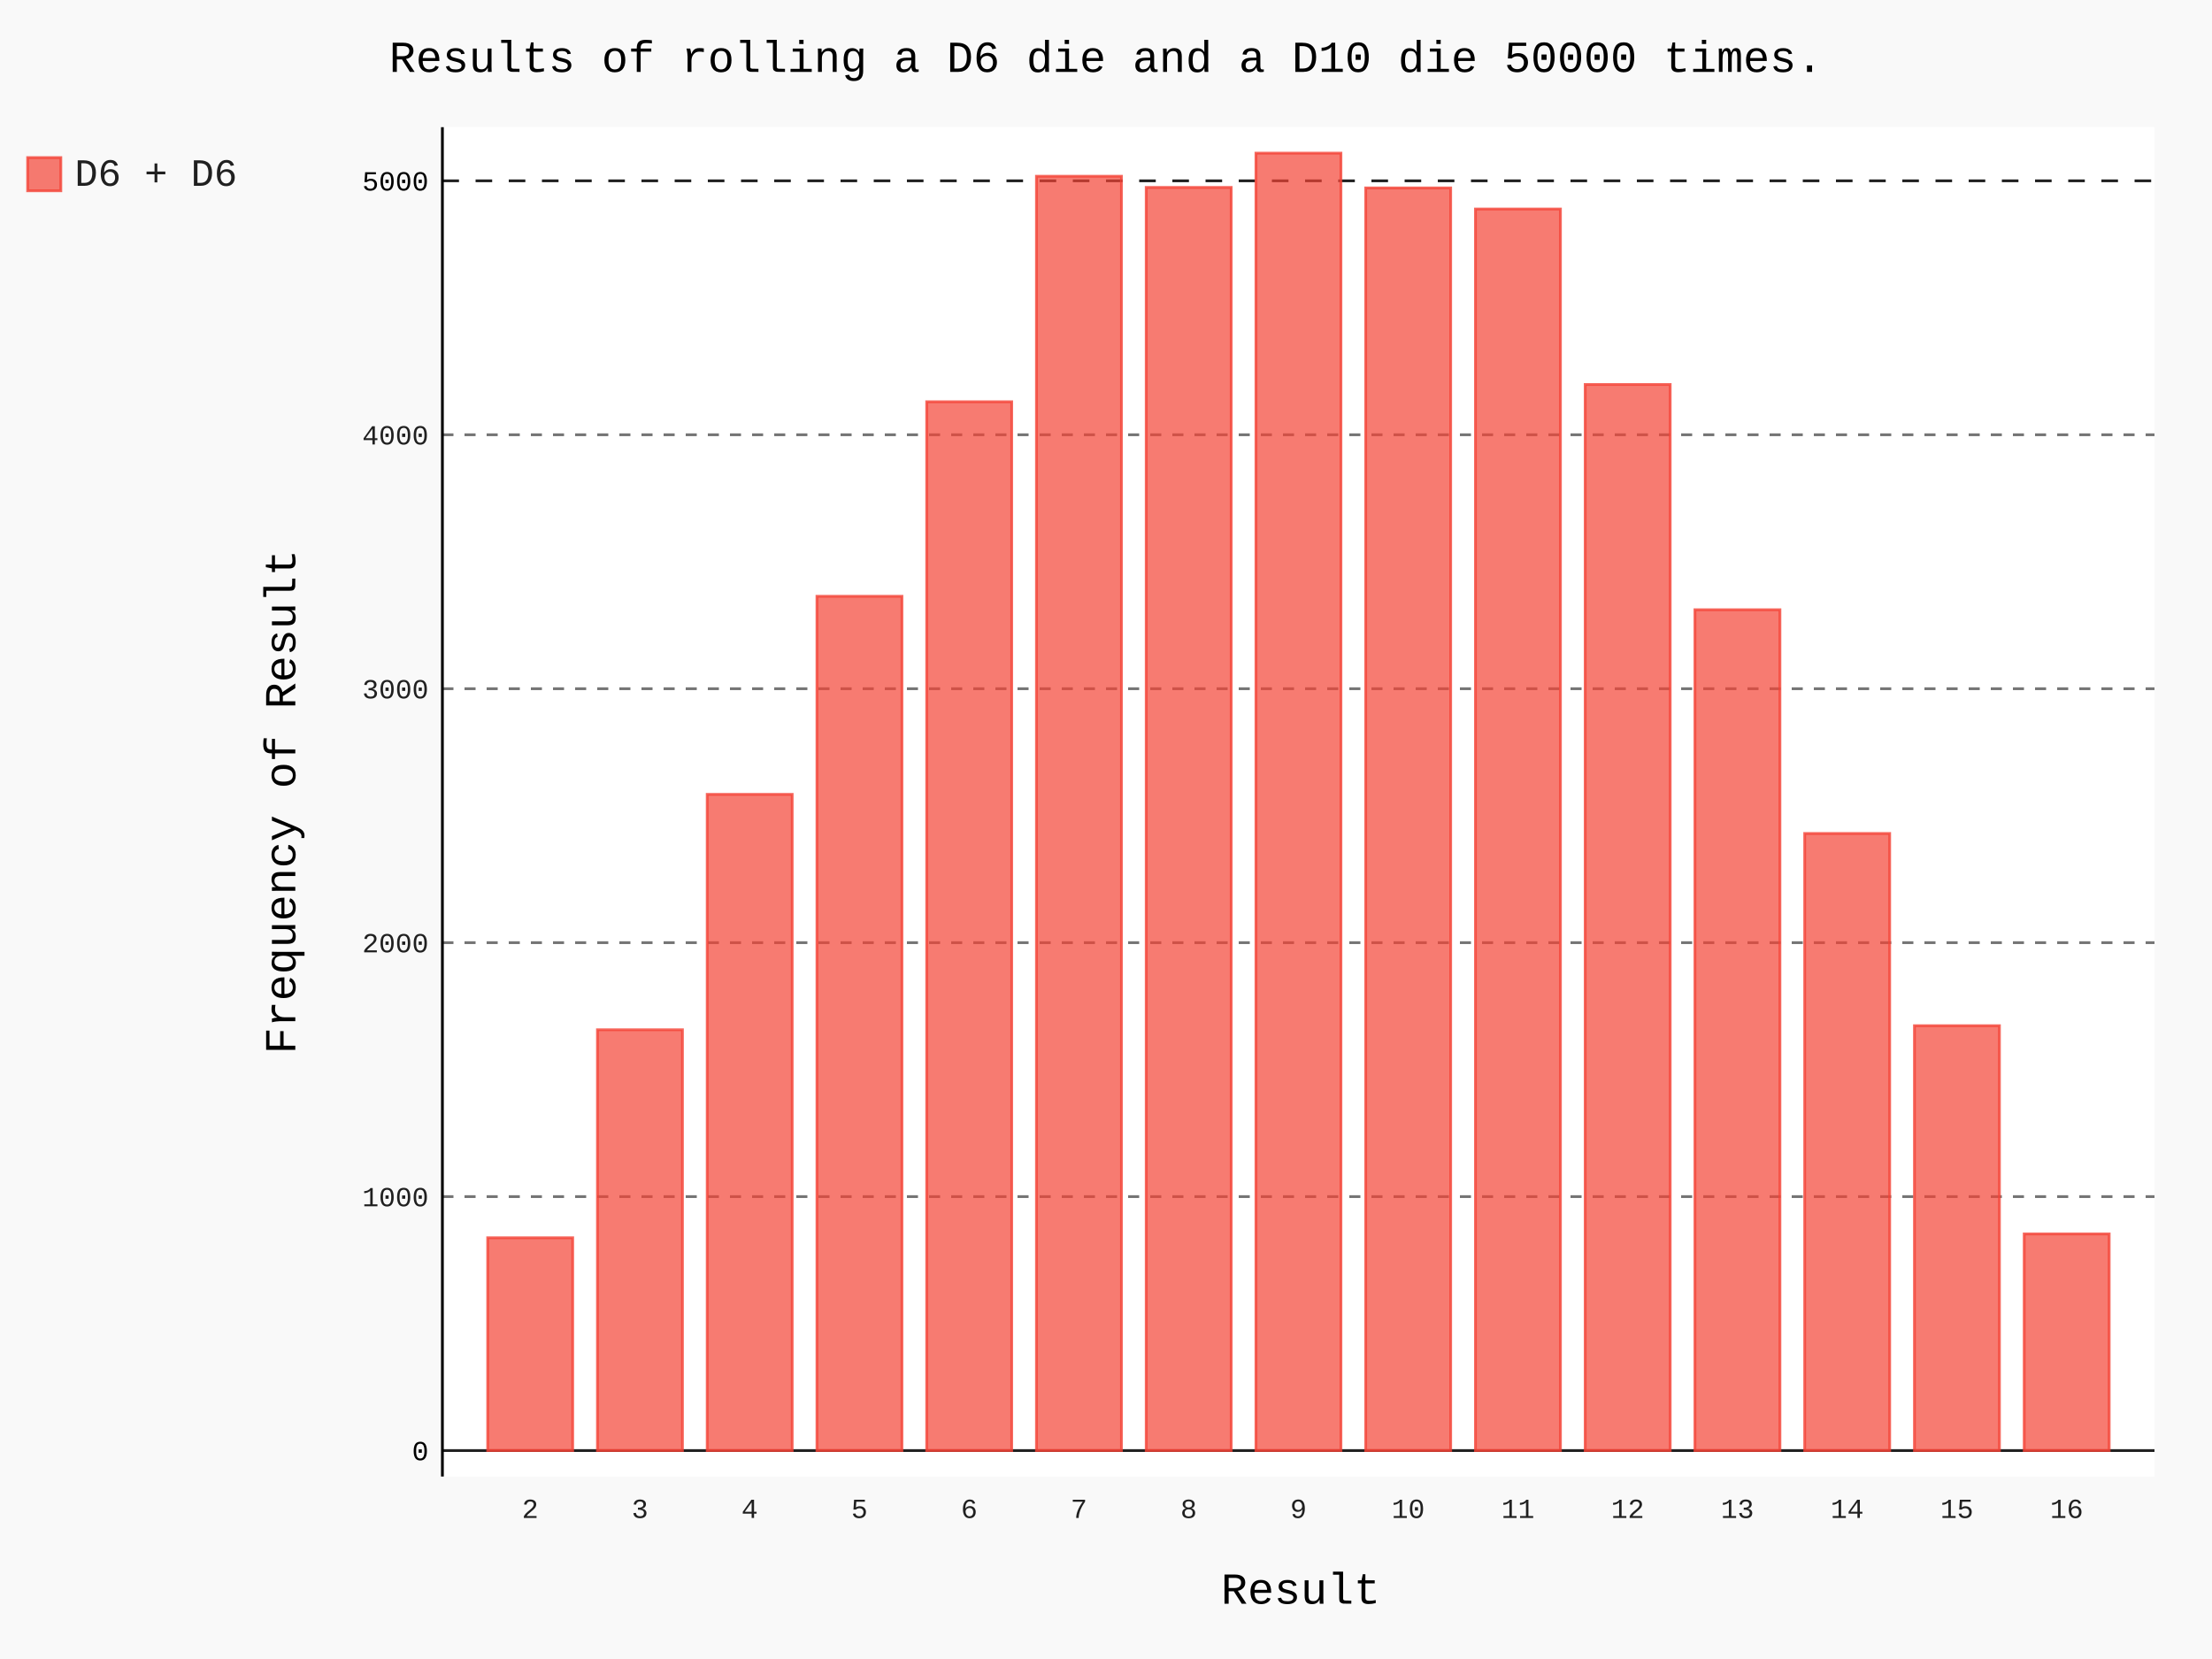
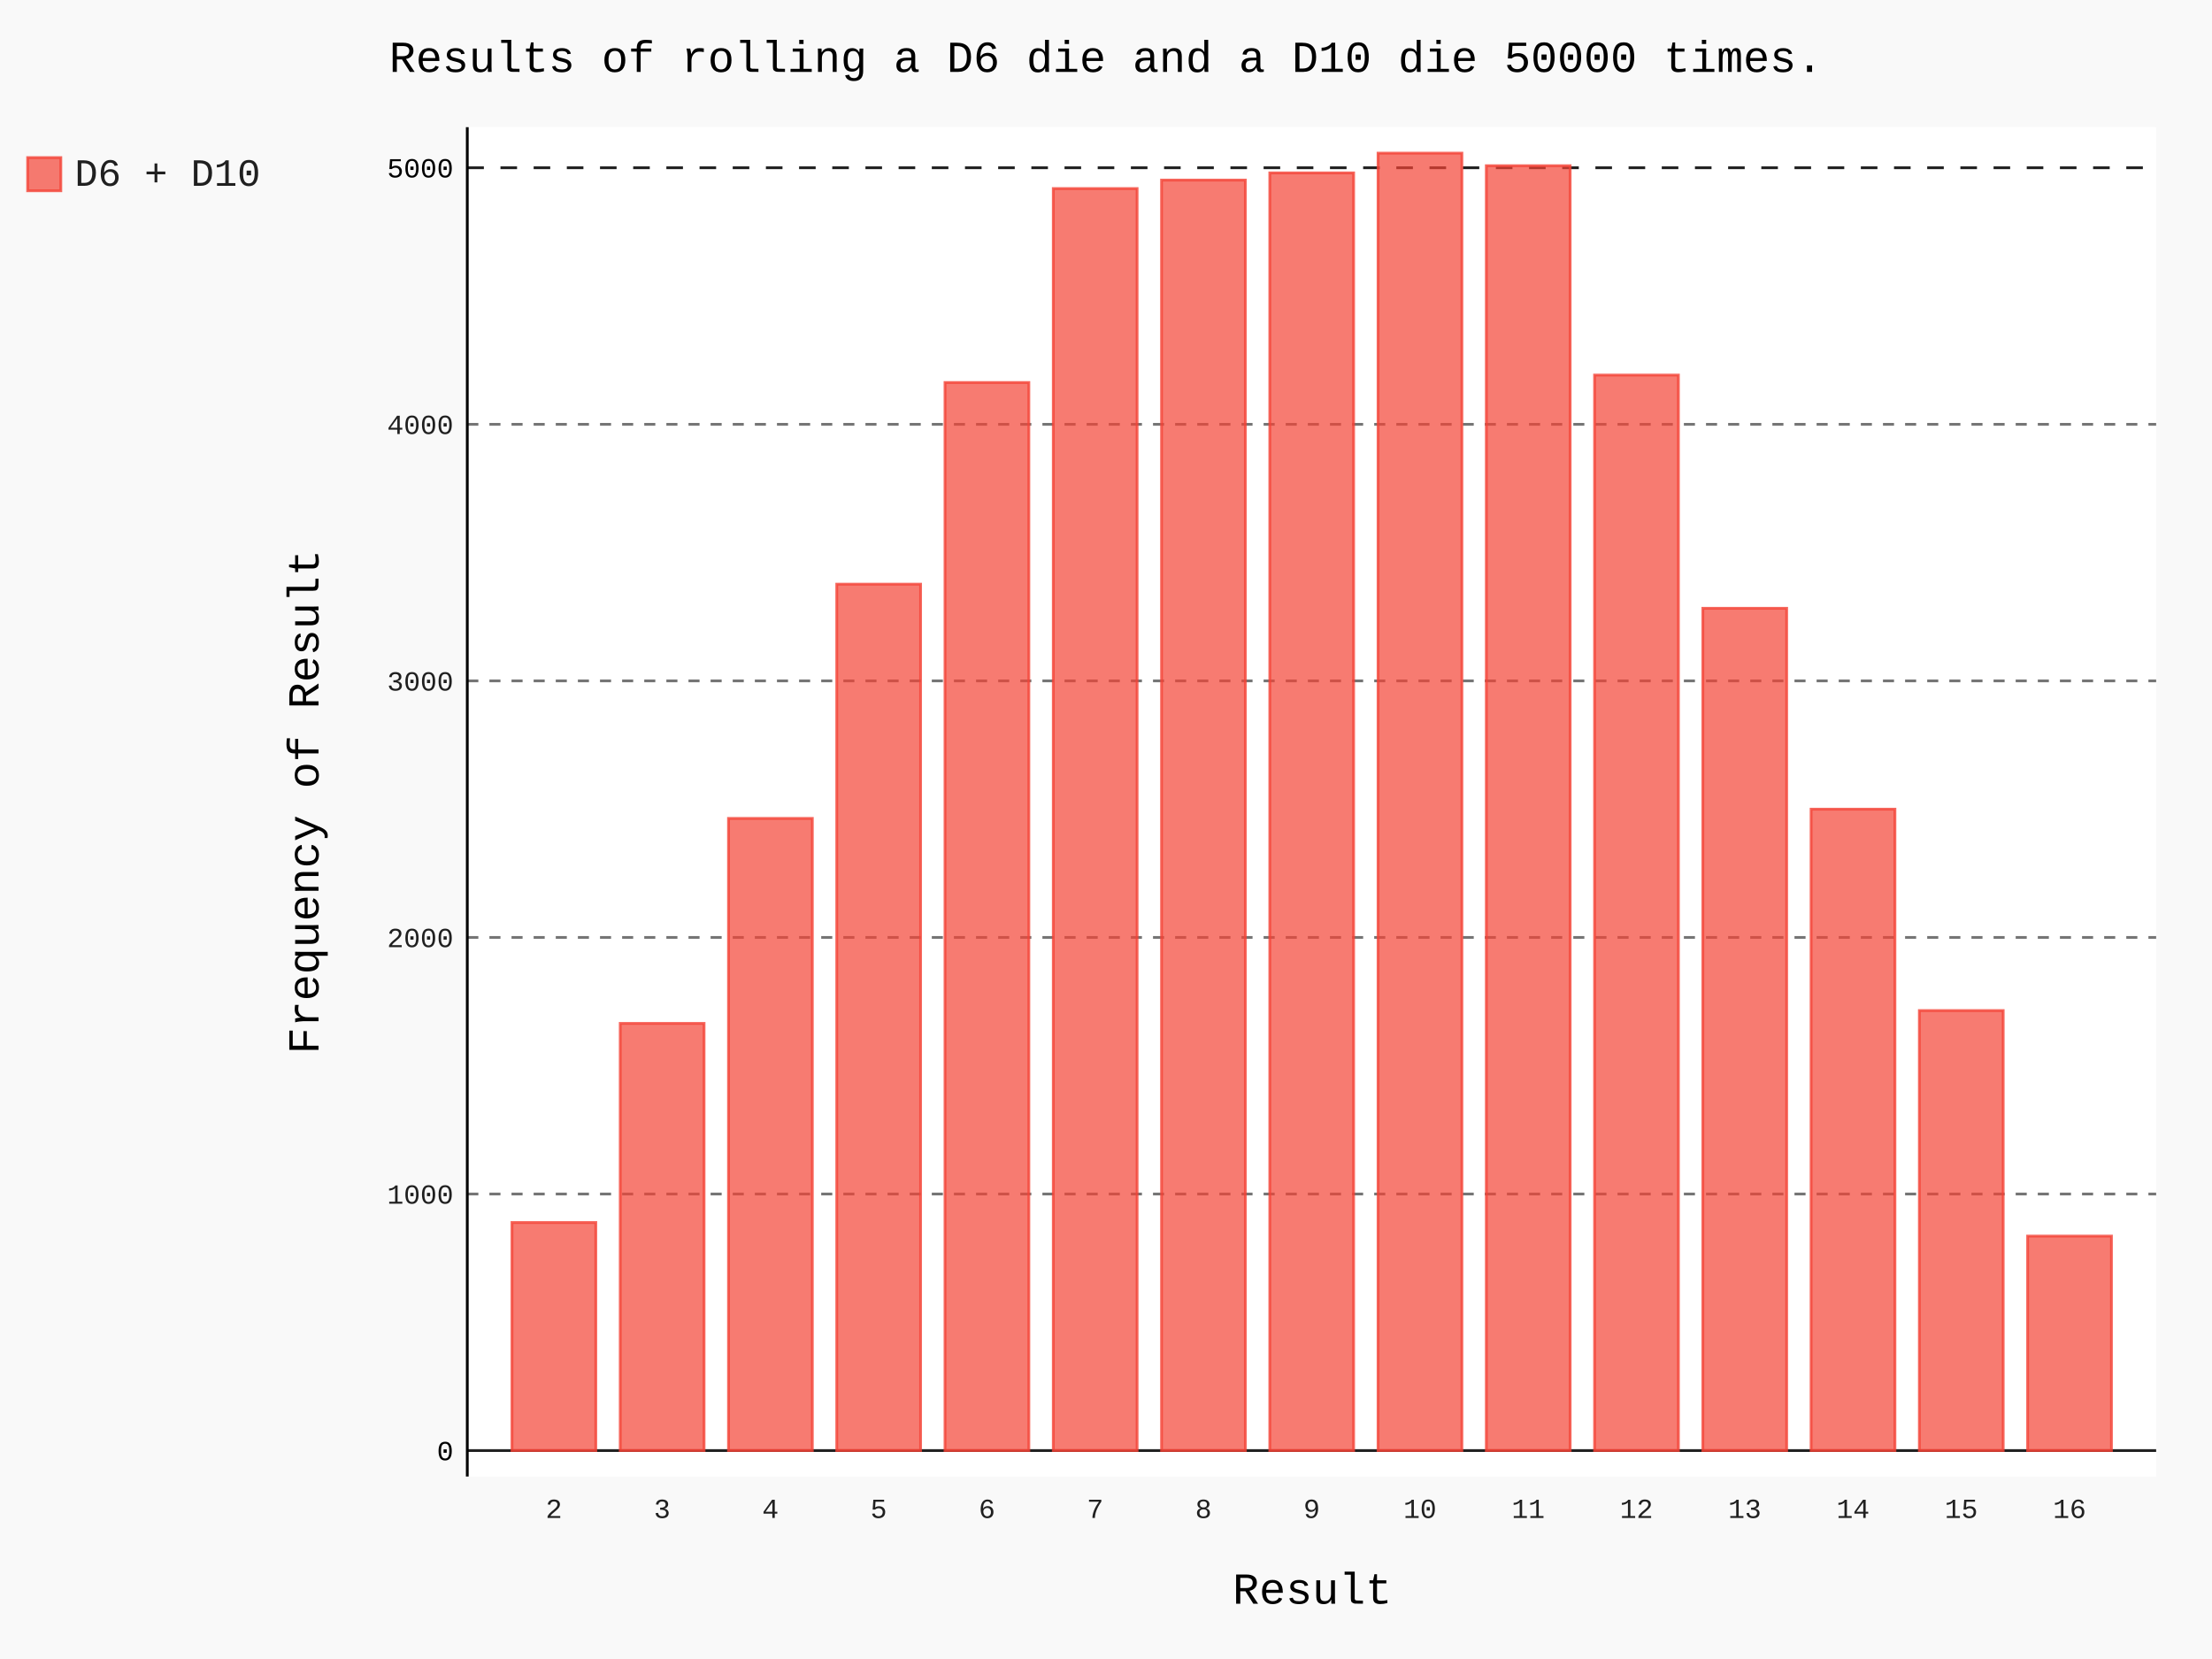
- <svg xmlns="http://www.w3.org/2000/svg" id="chart-9a49793e-e363-4160-b1a6-1216b858a0a9" class="pygal-chart" viewBox="0 0 800 600">
+ <svg xmlns="http://www.w3.org/2000/svg" id="chart-9002201b-3ea9-41b6-8745-935f84659c07" class="pygal-chart" viewBox="0 0 800 600">
  <defs>
-     <style type="text/css">#chart-9a49793e-e363-4160-b1a6-1216b858a0a9{-webkit-user-select:none;-webkit-font-smoothing:antialiased;font-family:Consolas,"Liberation Mono",Menlo,Courier,monospace}#chart-9a49793e-e363-4160-b1a6-1216b858a0a9 .title{font-family:Consolas,"Liberation Mono",Menlo,Courier,monospace;font-size:16px}#chart-9a49793e-e363-4160-b1a6-1216b858a0a9 .legends .legend text{font-family:Consolas,"Liberation Mono",Menlo,Courier,monospace;font-size:14px}#chart-9a49793e-e363-4160-b1a6-1216b858a0a9 .axis text{font-family:Consolas,"Liberation Mono",Menlo,Courier,monospace;font-size:10px}#chart-9a49793e-e363-4160-b1a6-1216b858a0a9 .axis text.major{font-family:Consolas,"Liberation Mono",Menlo,Courier,monospace;font-size:10px}#chart-9a49793e-e363-4160-b1a6-1216b858a0a9 .text-overlay text.value{font-family:Consolas,"Liberation Mono",Menlo,Courier,monospace;font-size:16px}#chart-9a49793e-e363-4160-b1a6-1216b858a0a9 .text-overlay text.label{font-family:Consolas,"Liberation Mono",Menlo,Courier,monospace;font-size:10px}#chart-9a49793e-e363-4160-b1a6-1216b858a0a9 .tooltip{font-family:Consolas,"Liberation Mono",Menlo,Courier,monospace;font-size:14px}#chart-9a49793e-e363-4160-b1a6-1216b858a0a9 text.no_data{font-family:Consolas,"Liberation Mono",Menlo,Courier,monospace;font-size:64px}
- #chart-9a49793e-e363-4160-b1a6-1216b858a0a9{background-color:rgba(249,249,249,1)}#chart-9a49793e-e363-4160-b1a6-1216b858a0a9 path,#chart-9a49793e-e363-4160-b1a6-1216b858a0a9 line,#chart-9a49793e-e363-4160-b1a6-1216b858a0a9 rect,#chart-9a49793e-e363-4160-b1a6-1216b858a0a9 circle{-webkit-transition:150ms;-moz-transition:150ms;transition:150ms}#chart-9a49793e-e363-4160-b1a6-1216b858a0a9 .graph &gt; .background{fill:rgba(249,249,249,1)}#chart-9a49793e-e363-4160-b1a6-1216b858a0a9 .plot &gt; .background{fill:rgba(255,255,255,1)}#chart-9a49793e-e363-4160-b1a6-1216b858a0a9 .graph{fill:rgba(0,0,0,.87)}#chart-9a49793e-e363-4160-b1a6-1216b858a0a9 text.no_data{fill:rgba(0,0,0,1)}#chart-9a49793e-e363-4160-b1a6-1216b858a0a9 .title{fill:rgba(0,0,0,1)}#chart-9a49793e-e363-4160-b1a6-1216b858a0a9 .legends .legend text{fill:rgba(0,0,0,.87)}#chart-9a49793e-e363-4160-b1a6-1216b858a0a9 .legends .legend:hover text{fill:rgba(0,0,0,1)}#chart-9a49793e-e363-4160-b1a6-1216b858a0a9 .axis .line{stroke:rgba(0,0,0,1)}#chart-9a49793e-e363-4160-b1a6-1216b858a0a9 .axis .guide.line{stroke:rgba(0,0,0,.54)}#chart-9a49793e-e363-4160-b1a6-1216b858a0a9 .axis .major.line{stroke:rgba(0,0,0,.87)}#chart-9a49793e-e363-4160-b1a6-1216b858a0a9 .axis text.major{fill:rgba(0,0,0,1)}#chart-9a49793e-e363-4160-b1a6-1216b858a0a9 .axis.y .guides:hover .guide.line,#chart-9a49793e-e363-4160-b1a6-1216b858a0a9 .line-graph .axis.x .guides:hover .guide.line,#chart-9a49793e-e363-4160-b1a6-1216b858a0a9 .stackedline-graph .axis.x .guides:hover .guide.line,#chart-9a49793e-e363-4160-b1a6-1216b858a0a9 .xy-graph .axis.x .guides:hover .guide.line{stroke:rgba(0,0,0,1)}#chart-9a49793e-e363-4160-b1a6-1216b858a0a9 .axis .guides:hover text{fill:rgba(0,0,0,1)}#chart-9a49793e-e363-4160-b1a6-1216b858a0a9 .reactive{fill-opacity:.7;stroke-opacity:.8}#chart-9a49793e-e363-4160-b1a6-1216b858a0a9 .ci{stroke:rgba(0,0,0,.87)}#chart-9a49793e-e363-4160-b1a6-1216b858a0a9 .reactive.active,#chart-9a49793e-e363-4160-b1a6-1216b858a0a9 .active .reactive{fill-opacity:.8;stroke-opacity:.9;stroke-width:4}#chart-9a49793e-e363-4160-b1a6-1216b858a0a9 .ci .reactive.active{stroke-width:1.5}#chart-9a49793e-e363-4160-b1a6-1216b858a0a9 .series text{fill:rgba(0,0,0,1)}#chart-9a49793e-e363-4160-b1a6-1216b858a0a9 .tooltip rect{fill:rgba(255,255,255,1);stroke:rgba(0,0,0,1);-webkit-transition:opacity 150ms;-moz-transition:opacity 150ms;transition:opacity 150ms}#chart-9a49793e-e363-4160-b1a6-1216b858a0a9 .tooltip .label{fill:rgba(0,0,0,.87)}#chart-9a49793e-e363-4160-b1a6-1216b858a0a9 .tooltip .label{fill:rgba(0,0,0,.87)}#chart-9a49793e-e363-4160-b1a6-1216b858a0a9 .tooltip .legend{font-size:.8em;fill:rgba(0,0,0,.54)}#chart-9a49793e-e363-4160-b1a6-1216b858a0a9 .tooltip .x_label{font-size:.6em;fill:rgba(0,0,0,1)}#chart-9a49793e-e363-4160-b1a6-1216b858a0a9 .tooltip .xlink{font-size:.5em;text-decoration:underline}#chart-9a49793e-e363-4160-b1a6-1216b858a0a9 .tooltip .value{font-size:1.5em}#chart-9a49793e-e363-4160-b1a6-1216b858a0a9 .bound{font-size:.5em}#chart-9a49793e-e363-4160-b1a6-1216b858a0a9 .max-value{font-size:.75em;fill:rgba(0,0,0,.54)}#chart-9a49793e-e363-4160-b1a6-1216b858a0a9 .map-element{fill:rgba(255,255,255,1);stroke:rgba(0,0,0,.54) !important}#chart-9a49793e-e363-4160-b1a6-1216b858a0a9 .map-element .reactive{fill-opacity:inherit;stroke-opacity:inherit}#chart-9a49793e-e363-4160-b1a6-1216b858a0a9 .color-0,#chart-9a49793e-e363-4160-b1a6-1216b858a0a9 .color-0 a:visited{stroke:#F44336;fill:#F44336}#chart-9a49793e-e363-4160-b1a6-1216b858a0a9 .text-overlay .color-0 text{fill:black}
- #chart-9a49793e-e363-4160-b1a6-1216b858a0a9 text.no_data{text-anchor:middle}#chart-9a49793e-e363-4160-b1a6-1216b858a0a9 .guide.line{fill:none}#chart-9a49793e-e363-4160-b1a6-1216b858a0a9 .centered{text-anchor:middle}#chart-9a49793e-e363-4160-b1a6-1216b858a0a9 .title{text-anchor:middle}#chart-9a49793e-e363-4160-b1a6-1216b858a0a9 .legends .legend text{fill-opacity:1}#chart-9a49793e-e363-4160-b1a6-1216b858a0a9 .axis.x text{text-anchor:middle}#chart-9a49793e-e363-4160-b1a6-1216b858a0a9 .axis.x:not(.web) text[transform]{text-anchor:start}#chart-9a49793e-e363-4160-b1a6-1216b858a0a9 .axis.x:not(.web) text[transform].backwards{text-anchor:end}#chart-9a49793e-e363-4160-b1a6-1216b858a0a9 .axis.y text{text-anchor:end}#chart-9a49793e-e363-4160-b1a6-1216b858a0a9 .axis.y text[transform].backwards{text-anchor:start}#chart-9a49793e-e363-4160-b1a6-1216b858a0a9 .axis.y2 text{text-anchor:start}#chart-9a49793e-e363-4160-b1a6-1216b858a0a9 .axis.y2 text[transform].backwards{text-anchor:end}#chart-9a49793e-e363-4160-b1a6-1216b858a0a9 .axis .guide.line{stroke-dasharray:4,4}#chart-9a49793e-e363-4160-b1a6-1216b858a0a9 .axis .major.guide.line{stroke-dasharray:6,6}#chart-9a49793e-e363-4160-b1a6-1216b858a0a9 .horizontal .axis.y .guide.line,#chart-9a49793e-e363-4160-b1a6-1216b858a0a9 .horizontal .axis.y2 .guide.line,#chart-9a49793e-e363-4160-b1a6-1216b858a0a9 .vertical .axis.x .guide.line{opacity:0}#chart-9a49793e-e363-4160-b1a6-1216b858a0a9 .horizontal .axis.always_show .guide.line,#chart-9a49793e-e363-4160-b1a6-1216b858a0a9 .vertical .axis.always_show .guide.line{opacity:1 !important}#chart-9a49793e-e363-4160-b1a6-1216b858a0a9 .axis.y .guides:hover .guide.line,#chart-9a49793e-e363-4160-b1a6-1216b858a0a9 .axis.y2 .guides:hover .guide.line,#chart-9a49793e-e363-4160-b1a6-1216b858a0a9 .axis.x .guides:hover .guide.line{opacity:1}#chart-9a49793e-e363-4160-b1a6-1216b858a0a9 .axis .guides:hover text{opacity:1}#chart-9a49793e-e363-4160-b1a6-1216b858a0a9 .nofill{fill:none}#chart-9a49793e-e363-4160-b1a6-1216b858a0a9 .subtle-fill{fill-opacity:.2}#chart-9a49793e-e363-4160-b1a6-1216b858a0a9 .dot{stroke-width:1px;fill-opacity:1}#chart-9a49793e-e363-4160-b1a6-1216b858a0a9 .dot.active{stroke-width:5px}#chart-9a49793e-e363-4160-b1a6-1216b858a0a9 .dot.negative{fill:transparent}#chart-9a49793e-e363-4160-b1a6-1216b858a0a9 text,#chart-9a49793e-e363-4160-b1a6-1216b858a0a9 tspan{stroke:none !important}#chart-9a49793e-e363-4160-b1a6-1216b858a0a9 .series text.active{opacity:1}#chart-9a49793e-e363-4160-b1a6-1216b858a0a9 .tooltip rect{fill-opacity:.95;stroke-width:.5}#chart-9a49793e-e363-4160-b1a6-1216b858a0a9 .tooltip text{fill-opacity:1}#chart-9a49793e-e363-4160-b1a6-1216b858a0a9 .showable{visibility:hidden}#chart-9a49793e-e363-4160-b1a6-1216b858a0a9 .showable.shown{visibility:visible}#chart-9a49793e-e363-4160-b1a6-1216b858a0a9 .gauge-background{fill:rgba(229,229,229,1);stroke:none}#chart-9a49793e-e363-4160-b1a6-1216b858a0a9 .bg-lines{stroke:rgba(249,249,249,1);stroke-width:2px}</style>
+     <style type="text/css">#chart-9002201b-3ea9-41b6-8745-935f84659c07{-webkit-user-select:none;-webkit-font-smoothing:antialiased;font-family:Consolas,"Liberation Mono",Menlo,Courier,monospace}#chart-9002201b-3ea9-41b6-8745-935f84659c07 .title{font-family:Consolas,"Liberation Mono",Menlo,Courier,monospace;font-size:16px}#chart-9002201b-3ea9-41b6-8745-935f84659c07 .legends .legend text{font-family:Consolas,"Liberation Mono",Menlo,Courier,monospace;font-size:14px}#chart-9002201b-3ea9-41b6-8745-935f84659c07 .axis text{font-family:Consolas,"Liberation Mono",Menlo,Courier,monospace;font-size:10px}#chart-9002201b-3ea9-41b6-8745-935f84659c07 .axis text.major{font-family:Consolas,"Liberation Mono",Menlo,Courier,monospace;font-size:10px}#chart-9002201b-3ea9-41b6-8745-935f84659c07 .text-overlay text.value{font-family:Consolas,"Liberation Mono",Menlo,Courier,monospace;font-size:16px}#chart-9002201b-3ea9-41b6-8745-935f84659c07 .text-overlay text.label{font-family:Consolas,"Liberation Mono",Menlo,Courier,monospace;font-size:10px}#chart-9002201b-3ea9-41b6-8745-935f84659c07 .tooltip{font-family:Consolas,"Liberation Mono",Menlo,Courier,monospace;font-size:14px}#chart-9002201b-3ea9-41b6-8745-935f84659c07 text.no_data{font-family:Consolas,"Liberation Mono",Menlo,Courier,monospace;font-size:64px}
+ #chart-9002201b-3ea9-41b6-8745-935f84659c07{background-color:rgba(249,249,249,1)}#chart-9002201b-3ea9-41b6-8745-935f84659c07 path,#chart-9002201b-3ea9-41b6-8745-935f84659c07 line,#chart-9002201b-3ea9-41b6-8745-935f84659c07 rect,#chart-9002201b-3ea9-41b6-8745-935f84659c07 circle{-webkit-transition:150ms;-moz-transition:150ms;transition:150ms}#chart-9002201b-3ea9-41b6-8745-935f84659c07 .graph &gt; .background{fill:rgba(249,249,249,1)}#chart-9002201b-3ea9-41b6-8745-935f84659c07 .plot &gt; .background{fill:rgba(255,255,255,1)}#chart-9002201b-3ea9-41b6-8745-935f84659c07 .graph{fill:rgba(0,0,0,.87)}#chart-9002201b-3ea9-41b6-8745-935f84659c07 text.no_data{fill:rgba(0,0,0,1)}#chart-9002201b-3ea9-41b6-8745-935f84659c07 .title{fill:rgba(0,0,0,1)}#chart-9002201b-3ea9-41b6-8745-935f84659c07 .legends .legend text{fill:rgba(0,0,0,.87)}#chart-9002201b-3ea9-41b6-8745-935f84659c07 .legends .legend:hover text{fill:rgba(0,0,0,1)}#chart-9002201b-3ea9-41b6-8745-935f84659c07 .axis .line{stroke:rgba(0,0,0,1)}#chart-9002201b-3ea9-41b6-8745-935f84659c07 .axis .guide.line{stroke:rgba(0,0,0,.54)}#chart-9002201b-3ea9-41b6-8745-935f84659c07 .axis .major.line{stroke:rgba(0,0,0,.87)}#chart-9002201b-3ea9-41b6-8745-935f84659c07 .axis text.major{fill:rgba(0,0,0,1)}#chart-9002201b-3ea9-41b6-8745-935f84659c07 .axis.y .guides:hover .guide.line,#chart-9002201b-3ea9-41b6-8745-935f84659c07 .line-graph .axis.x .guides:hover .guide.line,#chart-9002201b-3ea9-41b6-8745-935f84659c07 .stackedline-graph .axis.x .guides:hover .guide.line,#chart-9002201b-3ea9-41b6-8745-935f84659c07 .xy-graph .axis.x .guides:hover .guide.line{stroke:rgba(0,0,0,1)}#chart-9002201b-3ea9-41b6-8745-935f84659c07 .axis .guides:hover text{fill:rgba(0,0,0,1)}#chart-9002201b-3ea9-41b6-8745-935f84659c07 .reactive{fill-opacity:.7;stroke-opacity:.8}#chart-9002201b-3ea9-41b6-8745-935f84659c07 .ci{stroke:rgba(0,0,0,.87)}#chart-9002201b-3ea9-41b6-8745-935f84659c07 .reactive.active,#chart-9002201b-3ea9-41b6-8745-935f84659c07 .active .reactive{fill-opacity:.8;stroke-opacity:.9;stroke-width:4}#chart-9002201b-3ea9-41b6-8745-935f84659c07 .ci .reactive.active{stroke-width:1.5}#chart-9002201b-3ea9-41b6-8745-935f84659c07 .series text{fill:rgba(0,0,0,1)}#chart-9002201b-3ea9-41b6-8745-935f84659c07 .tooltip rect{fill:rgba(255,255,255,1);stroke:rgba(0,0,0,1);-webkit-transition:opacity 150ms;-moz-transition:opacity 150ms;transition:opacity 150ms}#chart-9002201b-3ea9-41b6-8745-935f84659c07 .tooltip .label{fill:rgba(0,0,0,.87)}#chart-9002201b-3ea9-41b6-8745-935f84659c07 .tooltip .label{fill:rgba(0,0,0,.87)}#chart-9002201b-3ea9-41b6-8745-935f84659c07 .tooltip .legend{font-size:.8em;fill:rgba(0,0,0,.54)}#chart-9002201b-3ea9-41b6-8745-935f84659c07 .tooltip .x_label{font-size:.6em;fill:rgba(0,0,0,1)}#chart-9002201b-3ea9-41b6-8745-935f84659c07 .tooltip .xlink{font-size:.5em;text-decoration:underline}#chart-9002201b-3ea9-41b6-8745-935f84659c07 .tooltip .value{font-size:1.5em}#chart-9002201b-3ea9-41b6-8745-935f84659c07 .bound{font-size:.5em}#chart-9002201b-3ea9-41b6-8745-935f84659c07 .max-value{font-size:.75em;fill:rgba(0,0,0,.54)}#chart-9002201b-3ea9-41b6-8745-935f84659c07 .map-element{fill:rgba(255,255,255,1);stroke:rgba(0,0,0,.54) !important}#chart-9002201b-3ea9-41b6-8745-935f84659c07 .map-element .reactive{fill-opacity:inherit;stroke-opacity:inherit}#chart-9002201b-3ea9-41b6-8745-935f84659c07 .color-0,#chart-9002201b-3ea9-41b6-8745-935f84659c07 .color-0 a:visited{stroke:#F44336;fill:#F44336}#chart-9002201b-3ea9-41b6-8745-935f84659c07 .text-overlay .color-0 text{fill:black}
+ #chart-9002201b-3ea9-41b6-8745-935f84659c07 text.no_data{text-anchor:middle}#chart-9002201b-3ea9-41b6-8745-935f84659c07 .guide.line{fill:none}#chart-9002201b-3ea9-41b6-8745-935f84659c07 .centered{text-anchor:middle}#chart-9002201b-3ea9-41b6-8745-935f84659c07 .title{text-anchor:middle}#chart-9002201b-3ea9-41b6-8745-935f84659c07 .legends .legend text{fill-opacity:1}#chart-9002201b-3ea9-41b6-8745-935f84659c07 .axis.x text{text-anchor:middle}#chart-9002201b-3ea9-41b6-8745-935f84659c07 .axis.x:not(.web) text[transform]{text-anchor:start}#chart-9002201b-3ea9-41b6-8745-935f84659c07 .axis.x:not(.web) text[transform].backwards{text-anchor:end}#chart-9002201b-3ea9-41b6-8745-935f84659c07 .axis.y text{text-anchor:end}#chart-9002201b-3ea9-41b6-8745-935f84659c07 .axis.y text[transform].backwards{text-anchor:start}#chart-9002201b-3ea9-41b6-8745-935f84659c07 .axis.y2 text{text-anchor:start}#chart-9002201b-3ea9-41b6-8745-935f84659c07 .axis.y2 text[transform].backwards{text-anchor:end}#chart-9002201b-3ea9-41b6-8745-935f84659c07 .axis .guide.line{stroke-dasharray:4,4}#chart-9002201b-3ea9-41b6-8745-935f84659c07 .axis .major.guide.line{stroke-dasharray:6,6}#chart-9002201b-3ea9-41b6-8745-935f84659c07 .horizontal .axis.y .guide.line,#chart-9002201b-3ea9-41b6-8745-935f84659c07 .horizontal .axis.y2 .guide.line,#chart-9002201b-3ea9-41b6-8745-935f84659c07 .vertical .axis.x .guide.line{opacity:0}#chart-9002201b-3ea9-41b6-8745-935f84659c07 .horizontal .axis.always_show .guide.line,#chart-9002201b-3ea9-41b6-8745-935f84659c07 .vertical .axis.always_show .guide.line{opacity:1 !important}#chart-9002201b-3ea9-41b6-8745-935f84659c07 .axis.y .guides:hover .guide.line,#chart-9002201b-3ea9-41b6-8745-935f84659c07 .axis.y2 .guides:hover .guide.line,#chart-9002201b-3ea9-41b6-8745-935f84659c07 .axis.x .guides:hover .guide.line{opacity:1}#chart-9002201b-3ea9-41b6-8745-935f84659c07 .axis .guides:hover text{opacity:1}#chart-9002201b-3ea9-41b6-8745-935f84659c07 .nofill{fill:none}#chart-9002201b-3ea9-41b6-8745-935f84659c07 .subtle-fill{fill-opacity:.2}#chart-9002201b-3ea9-41b6-8745-935f84659c07 .dot{stroke-width:1px;fill-opacity:1}#chart-9002201b-3ea9-41b6-8745-935f84659c07 .dot.active{stroke-width:5px}#chart-9002201b-3ea9-41b6-8745-935f84659c07 .dot.negative{fill:transparent}#chart-9002201b-3ea9-41b6-8745-935f84659c07 text,#chart-9002201b-3ea9-41b6-8745-935f84659c07 tspan{stroke:none !important}#chart-9002201b-3ea9-41b6-8745-935f84659c07 .series text.active{opacity:1}#chart-9002201b-3ea9-41b6-8745-935f84659c07 .tooltip rect{fill-opacity:.95;stroke-width:.5}#chart-9002201b-3ea9-41b6-8745-935f84659c07 .tooltip text{fill-opacity:1}#chart-9002201b-3ea9-41b6-8745-935f84659c07 .showable{visibility:hidden}#chart-9002201b-3ea9-41b6-8745-935f84659c07 .showable.shown{visibility:visible}#chart-9002201b-3ea9-41b6-8745-935f84659c07 .gauge-background{fill:rgba(229,229,229,1);stroke:none}#chart-9002201b-3ea9-41b6-8745-935f84659c07 .bg-lines{stroke:rgba(249,249,249,1);stroke-width:2px}</style>
  </defs>
  <g class="graph bar-graph vertical">
    <rect x="0" y="0" width="800" height="600" class="background" />
-     <g transform="translate(160, 46)" class="plot">
-       <rect x="0" y="0" width="619.2" height="488" class="background" />
+     <g transform="translate(169, 46)" class="plot">
+       <rect x="0" y="0" width="610.8" height="488" class="background" />
      <g class="axis y always_show">
        <g class="guides">
-           <path d="M0 478.615 h619.2" class="axis major line" />
+           <path d="M0 478.615 h610.8" class="axis major line" />
          <text x="-5" y="482.115" class="major">0</text>
        </g>
        <g class="guides">
-           <path d="M0 386.771 h619.2" class="guide line" />
-           <text x="-5" y="390.271" class="">1000</text>
+           <path d="M0 385.827 h610.8" class="guide line" />
+           <text x="-5" y="389.327" class="">1000</text>
        </g>
        <g class="guides">
-           <path d="M0 294.927 h619.2" class="guide line" />
-           <text x="-5" y="298.427" class="">2000</text>
+           <path d="M0 293.039 h610.8" class="guide line" />
+           <text x="-5" y="296.539" class="">2000</text>
        </g>
        <g class="guides">
-           <path d="M0 203.084 h619.2" class="guide line" />
-           <text x="-5" y="206.584" class="">3000</text>
+           <path d="M0 200.25 h610.8" class="guide line" />
+           <text x="-5" y="203.75" class="">3000</text>
        </g>
        <g class="guides">
-           <path d="M0 111.24 h619.2" class="guide line" />
-           <text x="-5" y="114.74" class="">4000</text>
+           <path d="M0 107.462 h610.8" class="guide line" />
+           <text x="-5" y="110.962" class="">4000</text>
        </g>
        <g class="guides">
-           <path d="M0 19.396 h619.2" class="major guide line" />
-           <text x="-5" y="22.896" class="major">5000</text>
+           <path d="M0 14.674 h610.8" class="major guide line" />
+           <text x="-5" y="18.174" class="major">5000</text>
        </g>
      </g>
      <g class="axis x">
        <path d="M0 0 v488" class="line" />
        <g class="guides">
-           <path d="M31.754 0 v488" class="guide line" />
-           <text x="31.754" y="503.0" class="">2</text>
+           <path d="M31.323 0 v488" class="guide line" />
+           <text x="31.323" y="503.0" class="">2</text>
        </g>
        <g class="guides">
-           <path d="M71.446 0 v488" class="guide line" />
-           <text x="71.446" y="503.0" class="">3</text>
+           <path d="M70.477 0 v488" class="guide line" />
+           <text x="70.477" y="503.0" class="">3</text>
        </g>
        <g class="guides">
-           <path d="M111.138 0 v488" class="guide line" />
-           <text x="111.138" y="503.0" class="">4</text>
+           <path d="M109.631 0 v488" class="guide line" />
+           <text x="109.631" y="503.0" class="">4</text>
        </g>
        <g class="guides">
-           <path d="M150.831 0 v488" class="guide line" />
-           <text x="150.831" y="503.0" class="">5</text>
+           <path d="M148.785 0 v488" class="guide line" />
+           <text x="148.785" y="503.0" class="">5</text>
        </g>
        <g class="guides">
-           <path d="M190.523 0 v488" class="guide line" />
-           <text x="190.523" y="503.0" class="">6</text>
+           <path d="M187.938 0 v488" class="guide line" />
+           <text x="187.938" y="503.0" class="">6</text>
        </g>
        <g class="guides">
-           <path d="M230.215 0 v488" class="guide line" />
-           <text x="230.215" y="503.0" class="">7</text>
+           <path d="M227.092 0 v488" class="guide line" />
+           <text x="227.092" y="503.0" class="">7</text>
        </g>
        <g class="guides">
-           <path d="M269.908 0 v488" class="guide line" />
-           <text x="269.908" y="503.0" class="">8</text>
+           <path d="M266.246 0 v488" class="guide line" />
+           <text x="266.246" y="503.0" class="">8</text>
        </g>
        <g class="guides">
-           <path d="M309.6 0 v488" class="guide line" />
-           <text x="309.6" y="503.0" class="">9</text>
+           <path d="M305.4 0 v488" class="guide line" />
+           <text x="305.4" y="503.0" class="">9</text>
        </g>
        <g class="guides">
-           <path d="M349.292 0 v488" class="guide line" />
-           <text x="349.292" y="503.0" class="">10</text>
+           <path d="M344.554 0 v488" class="guide line" />
+           <text x="344.554" y="503.0" class="">10</text>
        </g>
        <g class="guides">
-           <path d="M388.985 0 v488" class="guide line" />
-           <text x="388.985" y="503.0" class="">11</text>
+           <path d="M383.708 0 v488" class="guide line" />
+           <text x="383.708" y="503.0" class="">11</text>
        </g>
        <g class="guides">
-           <path d="M428.677 0 v488" class="guide line" />
-           <text x="428.677" y="503.0" class="">12</text>
+           <path d="M422.862 0 v488" class="guide line" />
+           <text x="422.862" y="503.0" class="">12</text>
        </g>
        <g class="guides">
-           <path d="M468.369 0 v488" class="guide line" />
-           <text x="468.369" y="503.0" class="">13</text>
+           <path d="M462.015 0 v488" class="guide line" />
+           <text x="462.015" y="503.0" class="">13</text>
        </g>
        <g class="guides">
-           <path d="M508.062 0 v488" class="guide line" />
-           <text x="508.062" y="503.0" class="">14</text>
+           <path d="M501.169 0 v488" class="guide line" />
+           <text x="501.169" y="503.0" class="">14</text>
        </g>
        <g class="guides">
-           <path d="M547.754 0 v488" class="guide line" />
-           <text x="547.754" y="503.0" class="">15</text>
+           <path d="M540.323 0 v488" class="guide line" />
+           <text x="540.323" y="503.0" class="">15</text>
        </g>
        <g class="guides">
-           <path d="M587.446 0 v488" class="guide line" />
-           <text x="587.446" y="503.0" class="">16</text>
+           <path d="M579.477 0 v488" class="guide line" />
+           <text x="579.477" y="503.0" class="">16</text>
        </g>
      </g>
      <g class="series serie-0 color-0">
        <g class="bars">
          <g class="bar">
-             <rect x="16.385" y="401.65" rx="0" ry="0" width="30.738" height="76.965" class="rect reactive tooltip-trigger" />
+             <rect x="16.163" y="396.127" rx="0" ry="0" width="30.321" height="82.489" class="rect reactive tooltip-trigger" />
          </g>
          <g class="bar">
-             <rect x="56.077" y="326.43" rx="0" ry="0" width="30.738" height="152.185" class="rect reactive tooltip-trigger" />
+             <rect x="55.317" y="324.123" rx="0" ry="0" width="30.321" height="154.493" class="rect reactive tooltip-trigger" />
          </g>
          <g class="bar">
-             <rect x="95.77" y="241.291" rx="0" ry="0" width="30.738" height="237.325" class="rect reactive tooltip-trigger" />
+             <rect x="94.47" y="249.985" rx="0" ry="0" width="30.321" height="228.631" class="rect reactive tooltip-trigger" />
          </g>
          <g class="bar">
-             <rect x="135.462" y="169.652" rx="0" ry="0" width="30.738" height="308.963" class="rect reactive tooltip-trigger" />
+             <rect x="133.624" y="165.269" rx="0" ry="0" width="30.321" height="313.346" class="rect reactive tooltip-trigger" />
          </g>
          <g class="bar">
-             <rect x="175.154" y="99.3" rx="0" ry="0" width="30.738" height="379.316" class="rect reactive tooltip-trigger" />
+             <rect x="172.778" y="92.337" rx="0" ry="0" width="30.321" height="386.278" class="rect reactive tooltip-trigger" />
          </g>
          <g class="bar">
-             <rect x="214.847" y="17.742" rx="0" ry="0" width="30.738" height="460.873" class="rect reactive tooltip-trigger" />
+             <rect x="211.932" y="22.189" rx="0" ry="0" width="30.321" height="456.426" class="rect reactive tooltip-trigger" />
          </g>
          <g class="bar">
-             <rect x="254.539" y="21.784" rx="0" ry="0" width="30.738" height="456.832" class="rect reactive tooltip-trigger" />
+             <rect x="251.086" y="19.127" rx="0" ry="0" width="30.321" height="459.488" class="rect reactive tooltip-trigger" />
          </g>
          <g class="bar">
-             <rect x="294.231" y="9.385" rx="0" ry="0" width="30.738" height="469.231" class="rect reactive tooltip-trigger" />
+             <rect x="290.24" y="16.529" rx="0" ry="0" width="30.321" height="462.086" class="rect reactive tooltip-trigger" />
          </g>
          <g class="bar">
-             <rect x="333.923" y="21.967" rx="0" ry="0" width="30.738" height="456.648" class="rect reactive tooltip-trigger" />
+             <rect x="329.393" y="9.385" rx="0" ry="0" width="30.321" height="469.231" class="rect reactive tooltip-trigger" />
          </g>
          <g class="bar">
-             <rect x="373.616" y="29.59" rx="0" ry="0" width="30.738" height="449.025" class="rect reactive tooltip-trigger" />
+             <rect x="368.547" y="13.931" rx="0" ry="0" width="30.321" height="464.684" class="rect reactive tooltip-trigger" />
          </g>
          <g class="bar">
-             <rect x="413.308" y="93.054" rx="0" ry="0" width="30.738" height="385.561" class="rect reactive tooltip-trigger" />
+             <rect x="407.701" y="89.647" rx="0" ry="0" width="30.321" height="388.969" class="rect reactive tooltip-trigger" />
          </g>
          <g class="bar">
-             <rect x="453" y="174.52" rx="0" ry="0" width="30.738" height="304.095" class="rect reactive tooltip-trigger" />
+             <rect x="446.855" y="173.991" rx="0" ry="0" width="30.321" height="304.624" class="rect reactive tooltip-trigger" />
          </g>
          <g class="bar">
-             <rect x="492.693" y="255.435" rx="0" ry="0" width="30.738" height="223.181" class="rect reactive tooltip-trigger" />
+             <rect x="486.009" y="246.644" rx="0" ry="0" width="30.321" height="231.971" class="rect reactive tooltip-trigger" />
          </g>
          <g class="bar">
-             <rect x="532.385" y="324.96" rx="0" ry="0" width="30.738" height="153.655" class="rect reactive tooltip-trigger" />
+             <rect x="525.163" y="319.483" rx="0" ry="0" width="30.321" height="159.132" class="rect reactive tooltip-trigger" />
          </g>
          <g class="bar">
-             <rect x="572.077" y="400.272" rx="0" ry="0" width="30.738" height="78.343" class="rect reactive tooltip-trigger" />
+             <rect x="564.317" y="401.044" rx="0" ry="0" width="30.321" height="77.571" class="rect reactive tooltip-trigger" />
          </g>
        </g>
      </g>
    </g>
    <g class="titles">
      <text x="400.0" y="26" class="title plot_title">Results of rolling a D6 die and a D10 die 50000 times.</text>
-       <text x="470.4" y="580" class="title">Result</text>
-       <text x="80.8" y="316.0" class="title" transform="rotate(-90 80.8 290)">Frequency of Result</text>
+       <text x="474.6" y="580" class="title">Result</text>
+       <text x="89.2" y="316.0" class="title" transform="rotate(-90 89.2 290)">Frequency of Result</text>
    </g>
-     <g transform="translate(160, 46)" class="plot overlay">
+     <g transform="translate(169, 46)" class="plot overlay">
      <g class="series serie-0 color-0" />
    </g>
-     <g transform="translate(160, 46)" class="plot text-overlay">
+     <g transform="translate(169, 46)" class="plot text-overlay">
      <g class="series serie-0 color-0" />
    </g>
-     <g transform="translate(160, 46)" class="plot tooltip-overlay">
+     <g transform="translate(169, 46)" class="plot tooltip-overlay">
      <g transform="translate(0 0)" style="opacity: 0" class="tooltip">
        <rect rx="0" ry="0" width="0" height="0" class="tooltip-box" />
        <g class="text" />
      </g>
    </g>
    <g transform="translate(10, 56)" class="legends">
      <g id="activate-serie-0" class="legend reactive activate-serie">
        <rect x="0.0" y="1.0" width="12" height="12" class="color-0 reactive" />
-         <text x="17.0" y="11.2">D6 + D6</text>
+         <text x="17.0" y="11.2">D6 + D10</text>
      </g>
    </g>
    <g transform="translate(790, 56)" class="legends" />
  </g>
</svg>
